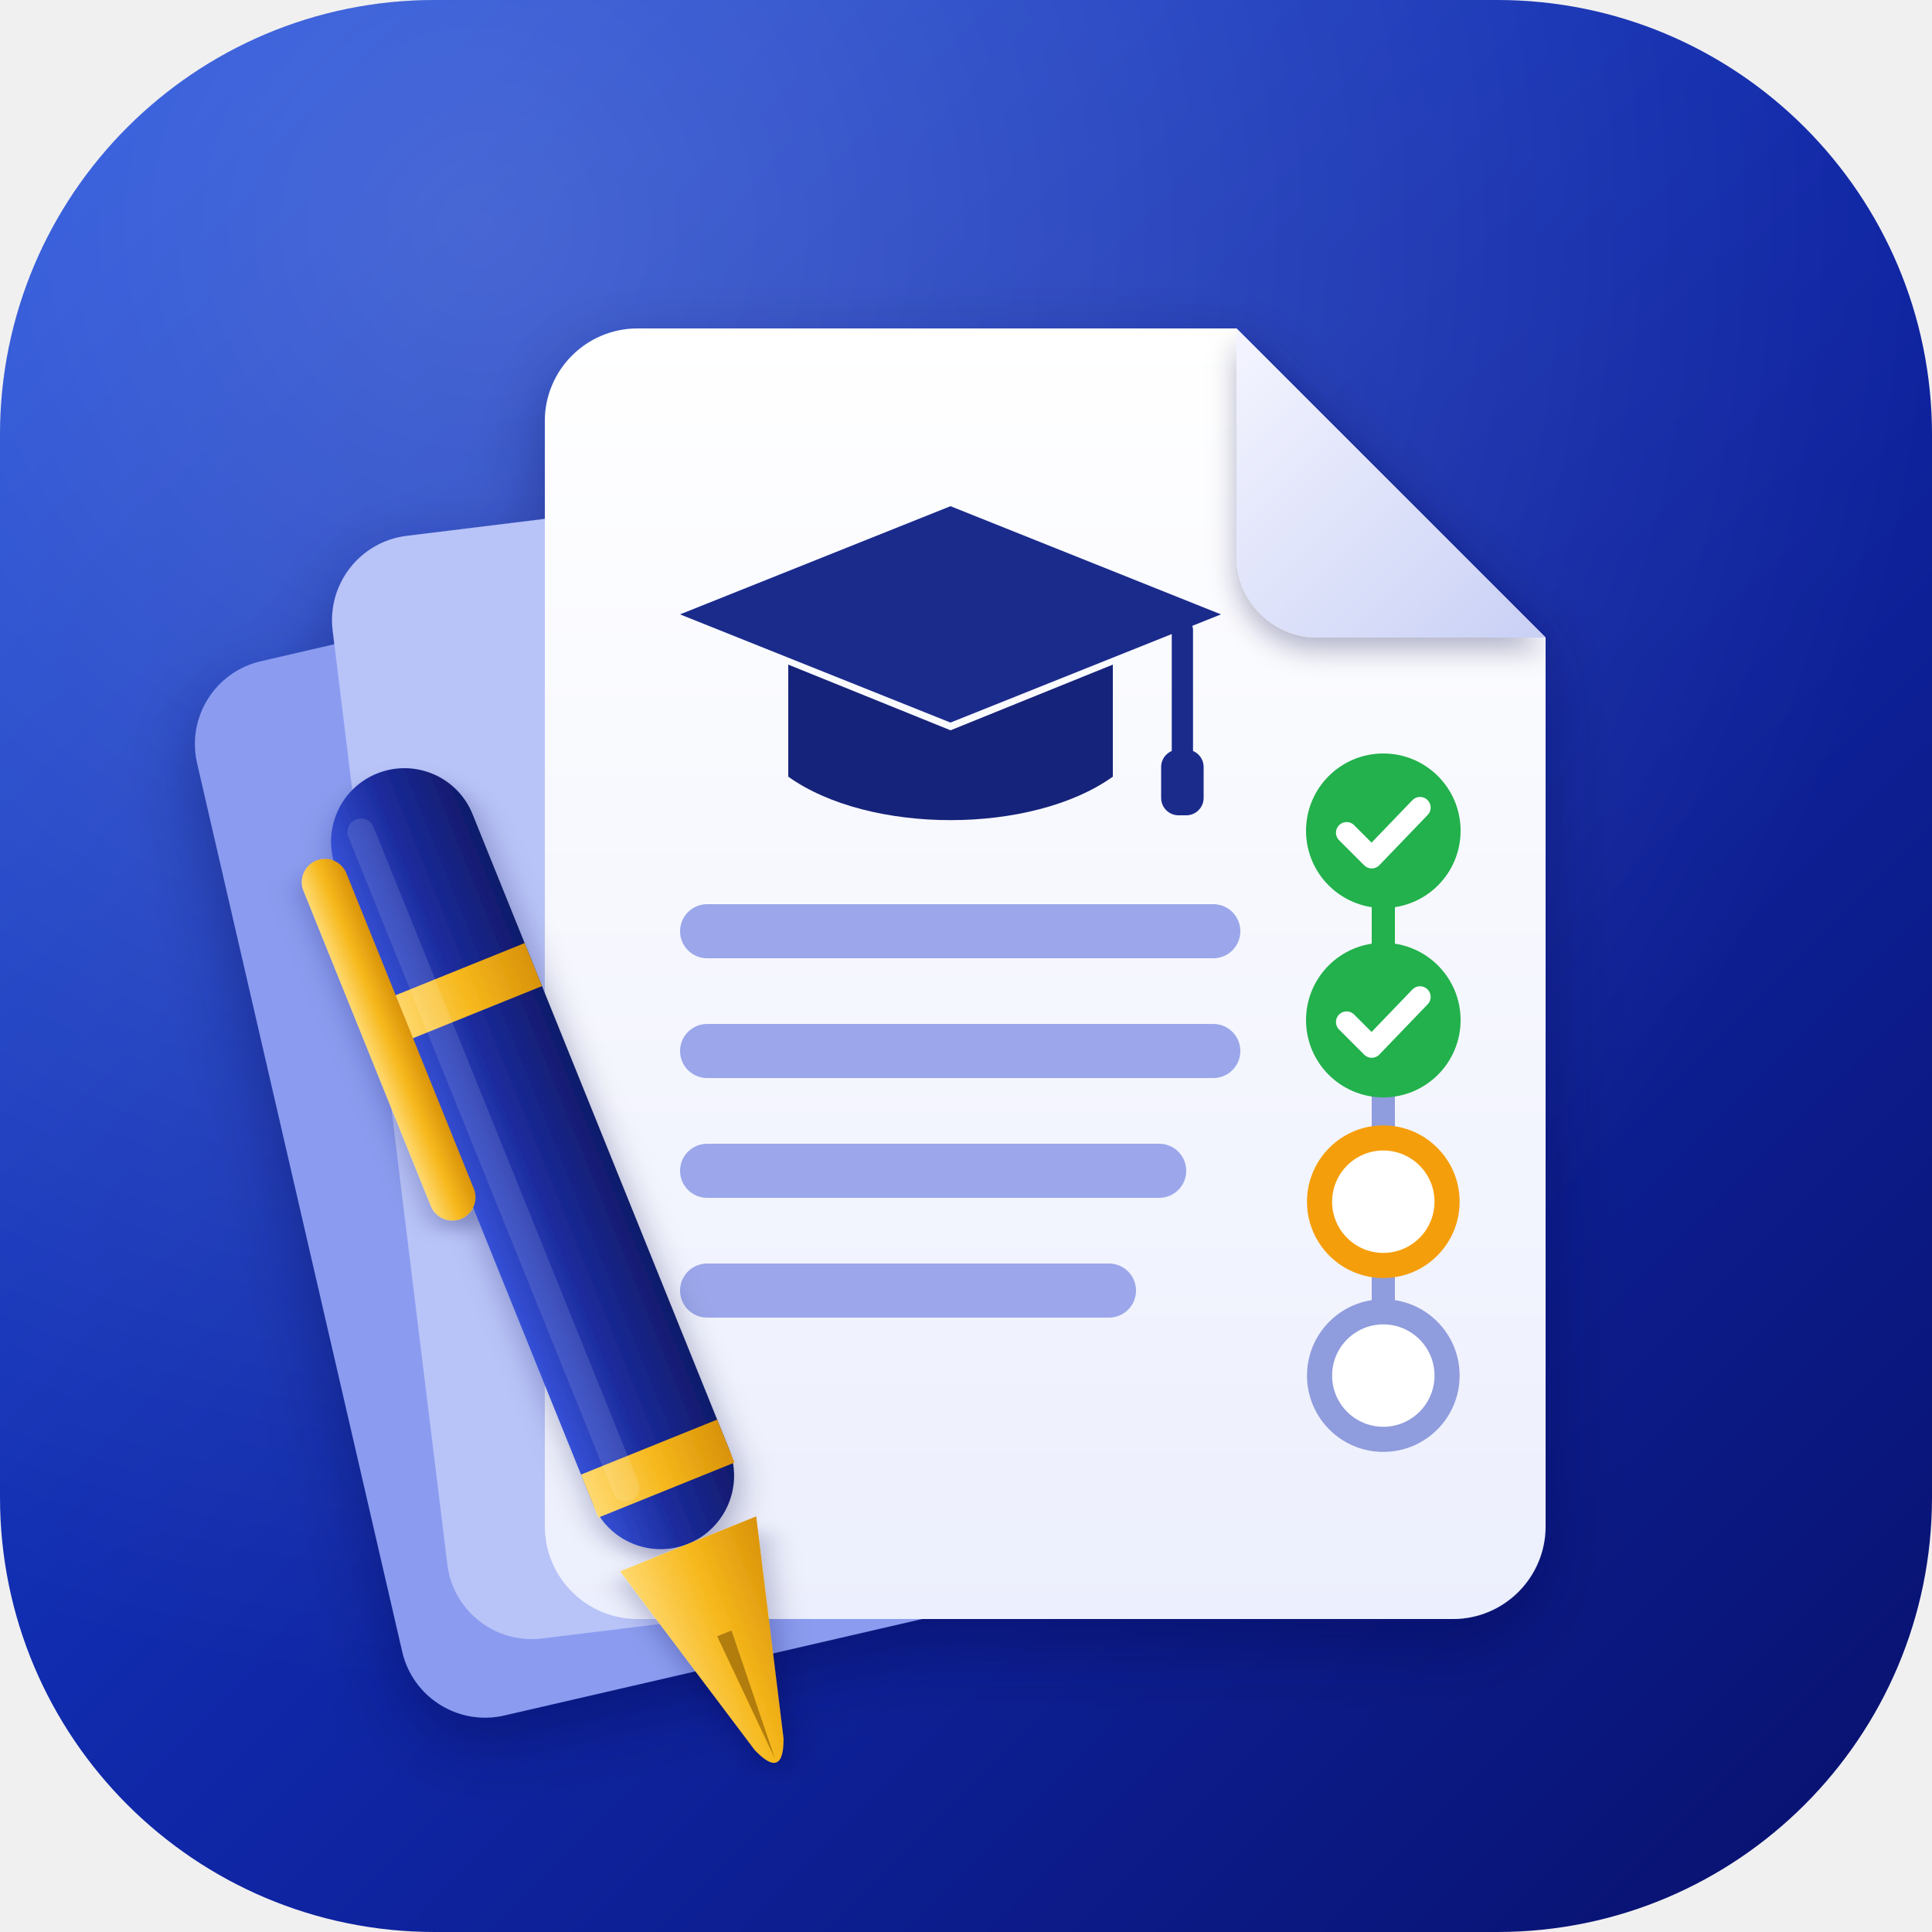
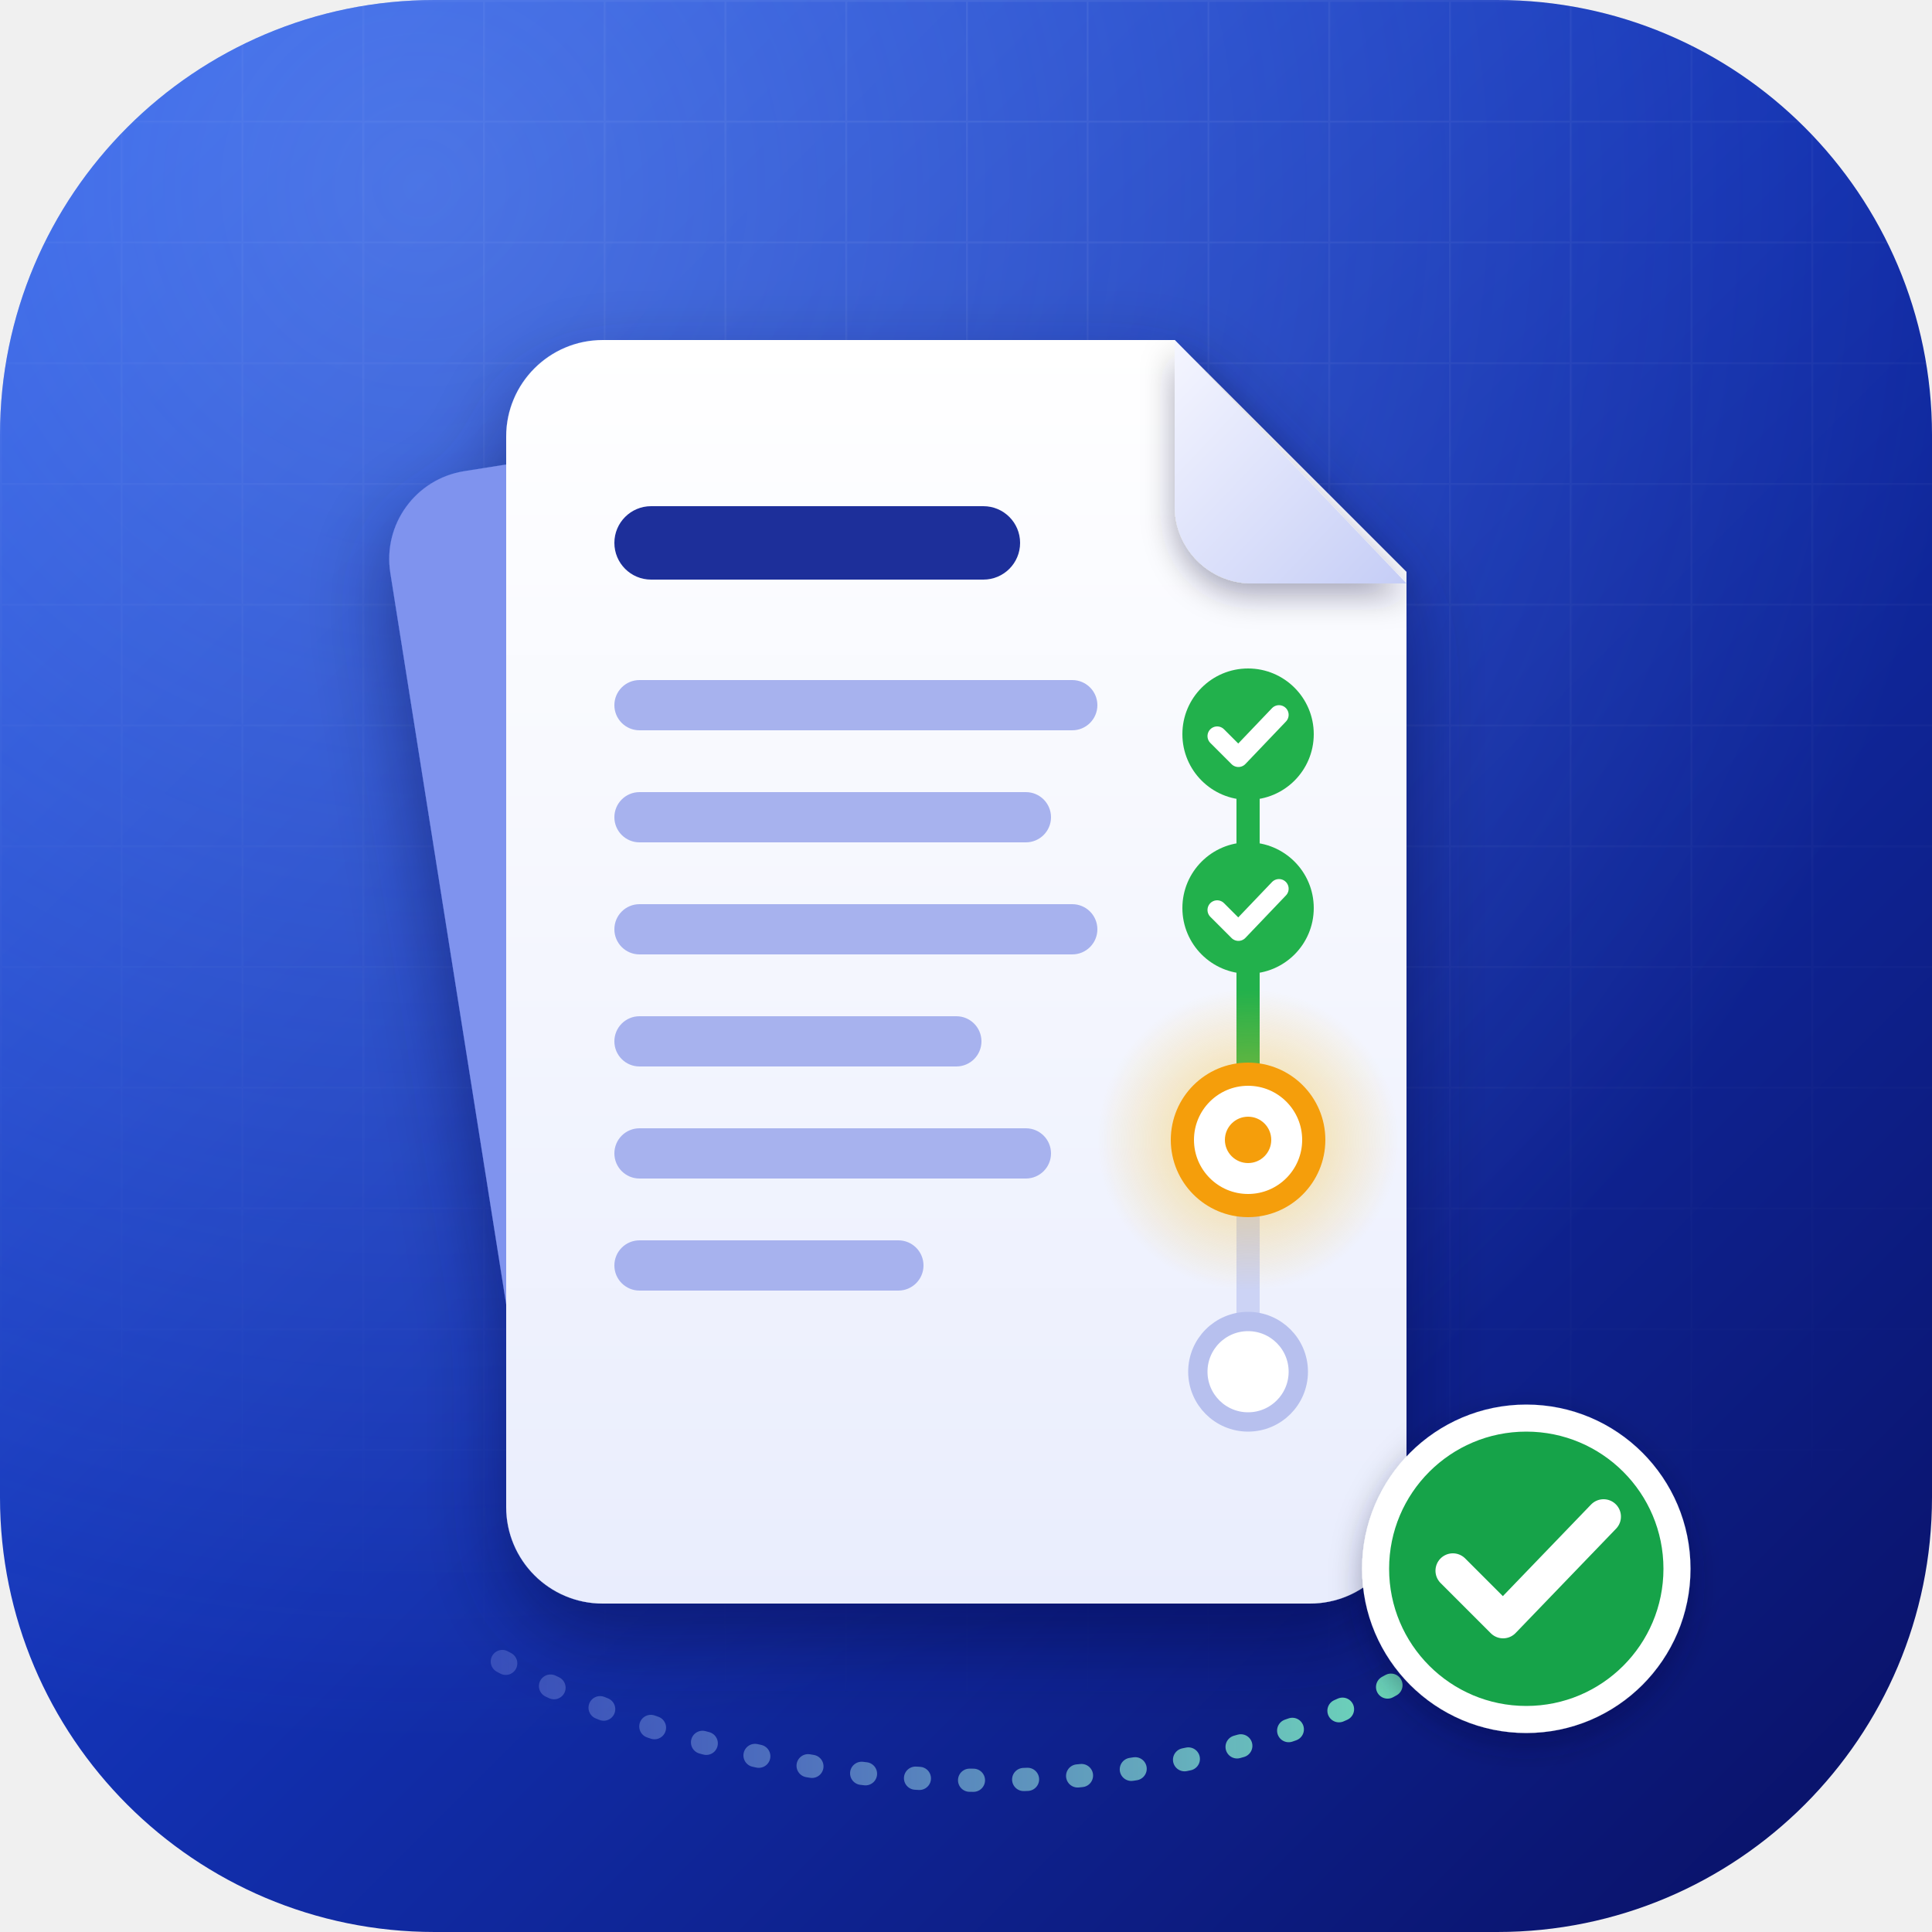
<svg xmlns="http://www.w3.org/2000/svg" viewBox="0 0 1000 1000">
  <defs>
    <linearGradient id="bg" x1="0" y1="0" x2="1" y2="1">
-       <stop offset="0" stop-color="#1748dc" />
-       <stop offset=".55" stop-color="#0f25a3" />
-       <stop offset="1" stop-color="#08106b" />
+       <stop offset="0" stop-color="#2557ea" />
+       <stop offset=".5" stop-color="#1230b0" />
+       <stop offset="1" stop-color="#090f62" />
    </linearGradient>
-     <radialGradient id="hi" cx=".25" cy=".12" r=".75">
-       <stop offset="0" stop-color="#fff" stop-opacity=".22" />
+     <radialGradient id="hi" cx=".22" cy=".1" r=".8">
+       <stop offset="0" stop-color="#9fc3ff" stop-opacity=".35" />
+       <stop offset="1" stop-color="#9fc3ff" stop-opacity="0" />
+     </radialGradient>
+     <radialGradient id="glow" cx=".5" cy=".5" r=".5">
+       <stop offset="0" stop-color="#fbbf24" stop-opacity=".55" />
+       <stop offset="1" stop-color="#fbbf24" stop-opacity="0" />
+     </radialGradient>
+     <pattern id="grid" width="62.5" height="62.5" patternUnits="userSpaceOnUse">
+       <path d="M62.5 0H0V62.5" fill="none" stroke="#fff" stroke-opacity=".07" stroke-width="2" />
+     </pattern>
+     <radialGradient id="gridfade" cx=".5" cy=".0" r=".9">
+       <stop offset="0" stop-color="#fff" />
      <stop offset="1" stop-color="#fff" stop-opacity="0" />
    </radialGradient>
+     <mask id="gm">
+       <rect width="1000" height="1000" fill="url(#gridfade)" />
+     </mask>
    <linearGradient id="page" x1="0" y1="0" x2="0" y2="1">
-       <stop offset="0" stop-color="#ffffff" />
-       <stop offset="1" stop-color="#eceffd" />
+       <stop offset="0" stop-color="#fff" />
+       <stop offset="1" stop-color="#e9edfd" />
    </linearGradient>
    <linearGradient id="fold" x1="0" y1="0" x2="1" y2="1">
-       <stop offset="0" stop-color="#f4f5ff" />
-       <stop offset="1" stop-color="#c9d0f5" />
+       <stop offset="0" stop-color="#f5f6ff" />
+       <stop offset="1" stop-color="#c5cdf6" />
    </linearGradient>
-     <linearGradient id="pen" x1="0" y1="0" x2="1" y2="0">
-       <stop offset="0" stop-color="#3550d6" />
-       <stop offset=".45" stop-color="#1c2c9e" />
-       <stop offset="1" stop-color="#101a6a" />
+     <linearGradient id="arc" x1="0" y1="0" x2="1" y2="0">
+       <stop offset="0" stop-color="#a5b4fc" stop-opacity=".25" />
+       <stop offset="1" stop-color="#6ee7b7" />
    </linearGradient>
-     <linearGradient id="gold" x1="0" y1="0" x2="1" y2="0">
-       <stop offset="0" stop-color="#ffd970" />
-       <stop offset=".5" stop-color="#f6b81c" />
-       <stop offset="1" stop-color="#d9930a" />
-     </linearGradient>
-     <filter id="soft" x="-20%" y="-20%" width="140%" height="140%">
-       <feDropShadow dx="0" dy="14" stdDeviation="18" flood-color="#020a3d" flood-opacity=".35" />
+     <filter id="sh" x="-30%" y="-30%" width="160%" height="160%">
+       <feDropShadow dx="0" dy="18" stdDeviation="22" flood-color="#020838" flood-opacity=".45" />
    </filter>
-     <filter id="softsm" x="-20%" y="-20%" width="140%" height="140%">
-       <feDropShadow dx="0" dy="6" stdDeviation="7" flood-color="#020a3d" flood-opacity=".3" />
+     <filter id="shs" x="-30%" y="-30%" width="160%" height="160%">
+       <feDropShadow dx="0" dy="6" stdDeviation="8" flood-color="#020838" flood-opacity=".35" />
    </filter>
-     <clipPath id="tileclip">
+     <clipPath id="tc">
      <rect width="1000" height="1000" rx="225" />
    </clipPath>
  </defs>
-   <g clip-path="url(#tileclip)">
+   <g clip-path="url(#tc)">
    <rect width="1000" height="1000" fill="url(#bg)" />
+     <rect width="1000" height="1000" fill="url(#grid)" mask="url(#gm)" />
    <rect width="1000" height="1000" fill="url(#hi)" />
  </g>
-   <g filter="url(#soft)">
-     <rect x="150" y="300" width="400" height="560" rx="44" fill="#8b9cf0" transform="rotate(-13 350 580)" />
-     <rect x="200" y="255" width="420" height="575" rx="44" fill="#b8c3f8" transform="rotate(-7 410 540)" />
-     <path d="M330 170 H640 L800 330 V790 a48 48 0 0 1 -48 48 H330 a48 48 0 0 1 -48 -48 V218 a48 48 0 0 1 48 -48 Z" fill="url(#page)" />
+   <g filter="url(#sh)">
+     <rect x="236" y="214" width="430" height="560" rx="46" fill="#7f93ee" transform="rotate(-9 451 494)" />
+     <path d="M312 176 H608 L728 296 V780 a50 50 0 0 1 -50 50 H312 a50 50 0 0 1 -50 -50 V226 a50 50 0 0 1 50 -50 Z" fill="url(#page)" />
  </g>
-   <path d="M640 170 V288 a42 42 0 0 0 42 42 H800 Z" fill="url(#fold)" filter="url(#softsm)" />
-   <g fill="#1b2b8c">
-     <path d="M352 318 L492 262 L632 318 L492 374 Z" />
-     <path d="M408 344 V402 C450 432 534 432 576 402 V344 L492 378 Z" fill="#16237a" />
-     <path d="M612 326 V392" stroke="#1b2b8c" stroke-width="11" stroke-linecap="round" fill="none" />
-     <rect x="601" y="388" width="22" height="34" rx="9" />
+   <path d="M608 176 V262 a40 40 0 0 0 40 40 H728 Z" fill="url(#fold)" filter="url(#shs)" />
+   <rect x="318" y="262" width="210" height="38" rx="19" fill="#1d2f9a" />
+   <g fill="#a7b2ee">
+     <rect x="318" y="352" width="250" height="26" rx="13" />
+     <rect x="318" y="410" width="226" height="26" rx="13" />
+     <rect x="318" y="468" width="250" height="26" rx="13" />
+     <rect x="318" y="526" width="190" height="26" rx="13" />
+     <rect x="318" y="584" width="226" height="26" rx="13" />
+     <rect x="318" y="642" width="160" height="26" rx="13" />
  </g>
-   <g fill="#9ba7ea">
-     <rect x="352" y="468" width="290" height="28" rx="14" />
-     <rect x="352" y="530" width="290" height="28" rx="14" />
-     <rect x="352" y="592" width="262" height="28" rx="14" />
-     <rect x="352" y="654" width="236" height="28" rx="14" />
-   </g>
-   <path d="M716 430 V528" stroke="#22b14c" stroke-width="12" />
-   <path d="M716 528 V712" stroke="#8f9cdd" stroke-width="12" />
-   <g>
-     <circle cx="716" cy="430" r="40" fill="#22b14c" />
-     <path d="m697 431 13 13 25-26" fill="none" stroke="#fff" stroke-width="11" stroke-linecap="round" stroke-linejoin="round" />
-     <circle cx="716" cy="528" r="40" fill="#22b14c" />
-     <path d="m697 529 13 13 25-26" fill="none" stroke="#fff" stroke-width="11" stroke-linecap="round" stroke-linejoin="round" />
-     <circle cx="716" cy="622" r="33" fill="#fff" stroke="#f59e0b" stroke-width="13" />
-     <circle cx="716" cy="712" r="33" fill="#fff" stroke="#8f9cdd" stroke-width="13" />
-   </g>
-   <g transform="translate(300 660) rotate(-22)" filter="url(#softsm)">
-     <rect x="-38" y="-280" width="76" height="430" rx="38" fill="url(#pen)" />
-     <rect x="-38" y="-170" width="76" height="24" fill="url(#gold)" />
-     <rect x="-38" y="96" width="76" height="24" fill="url(#gold)" />
-     <rect x="-58" y="-250" width="24" height="200" rx="12" fill="url(#gold)" />
-     <path d="M-38 150 H38 L8 262 Q0 282 -8 262 Z" fill="url(#gold)" />
-     <path d="M-4 200 L0 270 L4 200 Z" fill="#7a4d00" opacity=".55" />
-     <rect x="-26" y="-262" width="14" height="380" rx="7" fill="#fff" opacity=".12" />
+   <path d="M646 380 V720" stroke="#ccd3f5" stroke-width="12" stroke-linecap="round" />
+   <path d="M646 380 V560" stroke="#22b14c" stroke-width="12" stroke-linecap="round" />
+   <circle cx="646" cy="380" r="34" fill="#22b14c" />
+   <path d="m630 381 11 11 21-22" fill="none" stroke="#fff" stroke-width="10" stroke-linecap="round" stroke-linejoin="round" />
+   <circle cx="646" cy="470" r="34" fill="#22b14c" />
+   <path d="m630 471 11 11 21-22" fill="none" stroke="#fff" stroke-width="10" stroke-linecap="round" stroke-linejoin="round" />
+   <circle cx="646" cy="590" r="78" fill="url(#glow)" />
+   <circle cx="646" cy="590" r="34" fill="#fff" stroke="#f59e0b" stroke-width="12" />
+   <circle cx="646" cy="590" r="12" fill="#f59e0b" />
+   <circle cx="646" cy="710" r="26" fill="#fff" stroke="#b7c0ee" stroke-width="10" />
+   <path d="M260 860 C 420 948, 640 940, 760 846" fill="none" stroke="url(#arc)" stroke-width="12" stroke-linecap="round" stroke-dasharray="2 26" />
+   <g filter="url(#shs)">
+     <circle cx="790" cy="812" r="78" fill="#16a34a" stroke="#fff" stroke-width="14" />
+     <path d="m752 813 26 26 52-54" fill="none" stroke="#fff" stroke-width="18" stroke-linecap="round" stroke-linejoin="round" />
  </g>
</svg>
